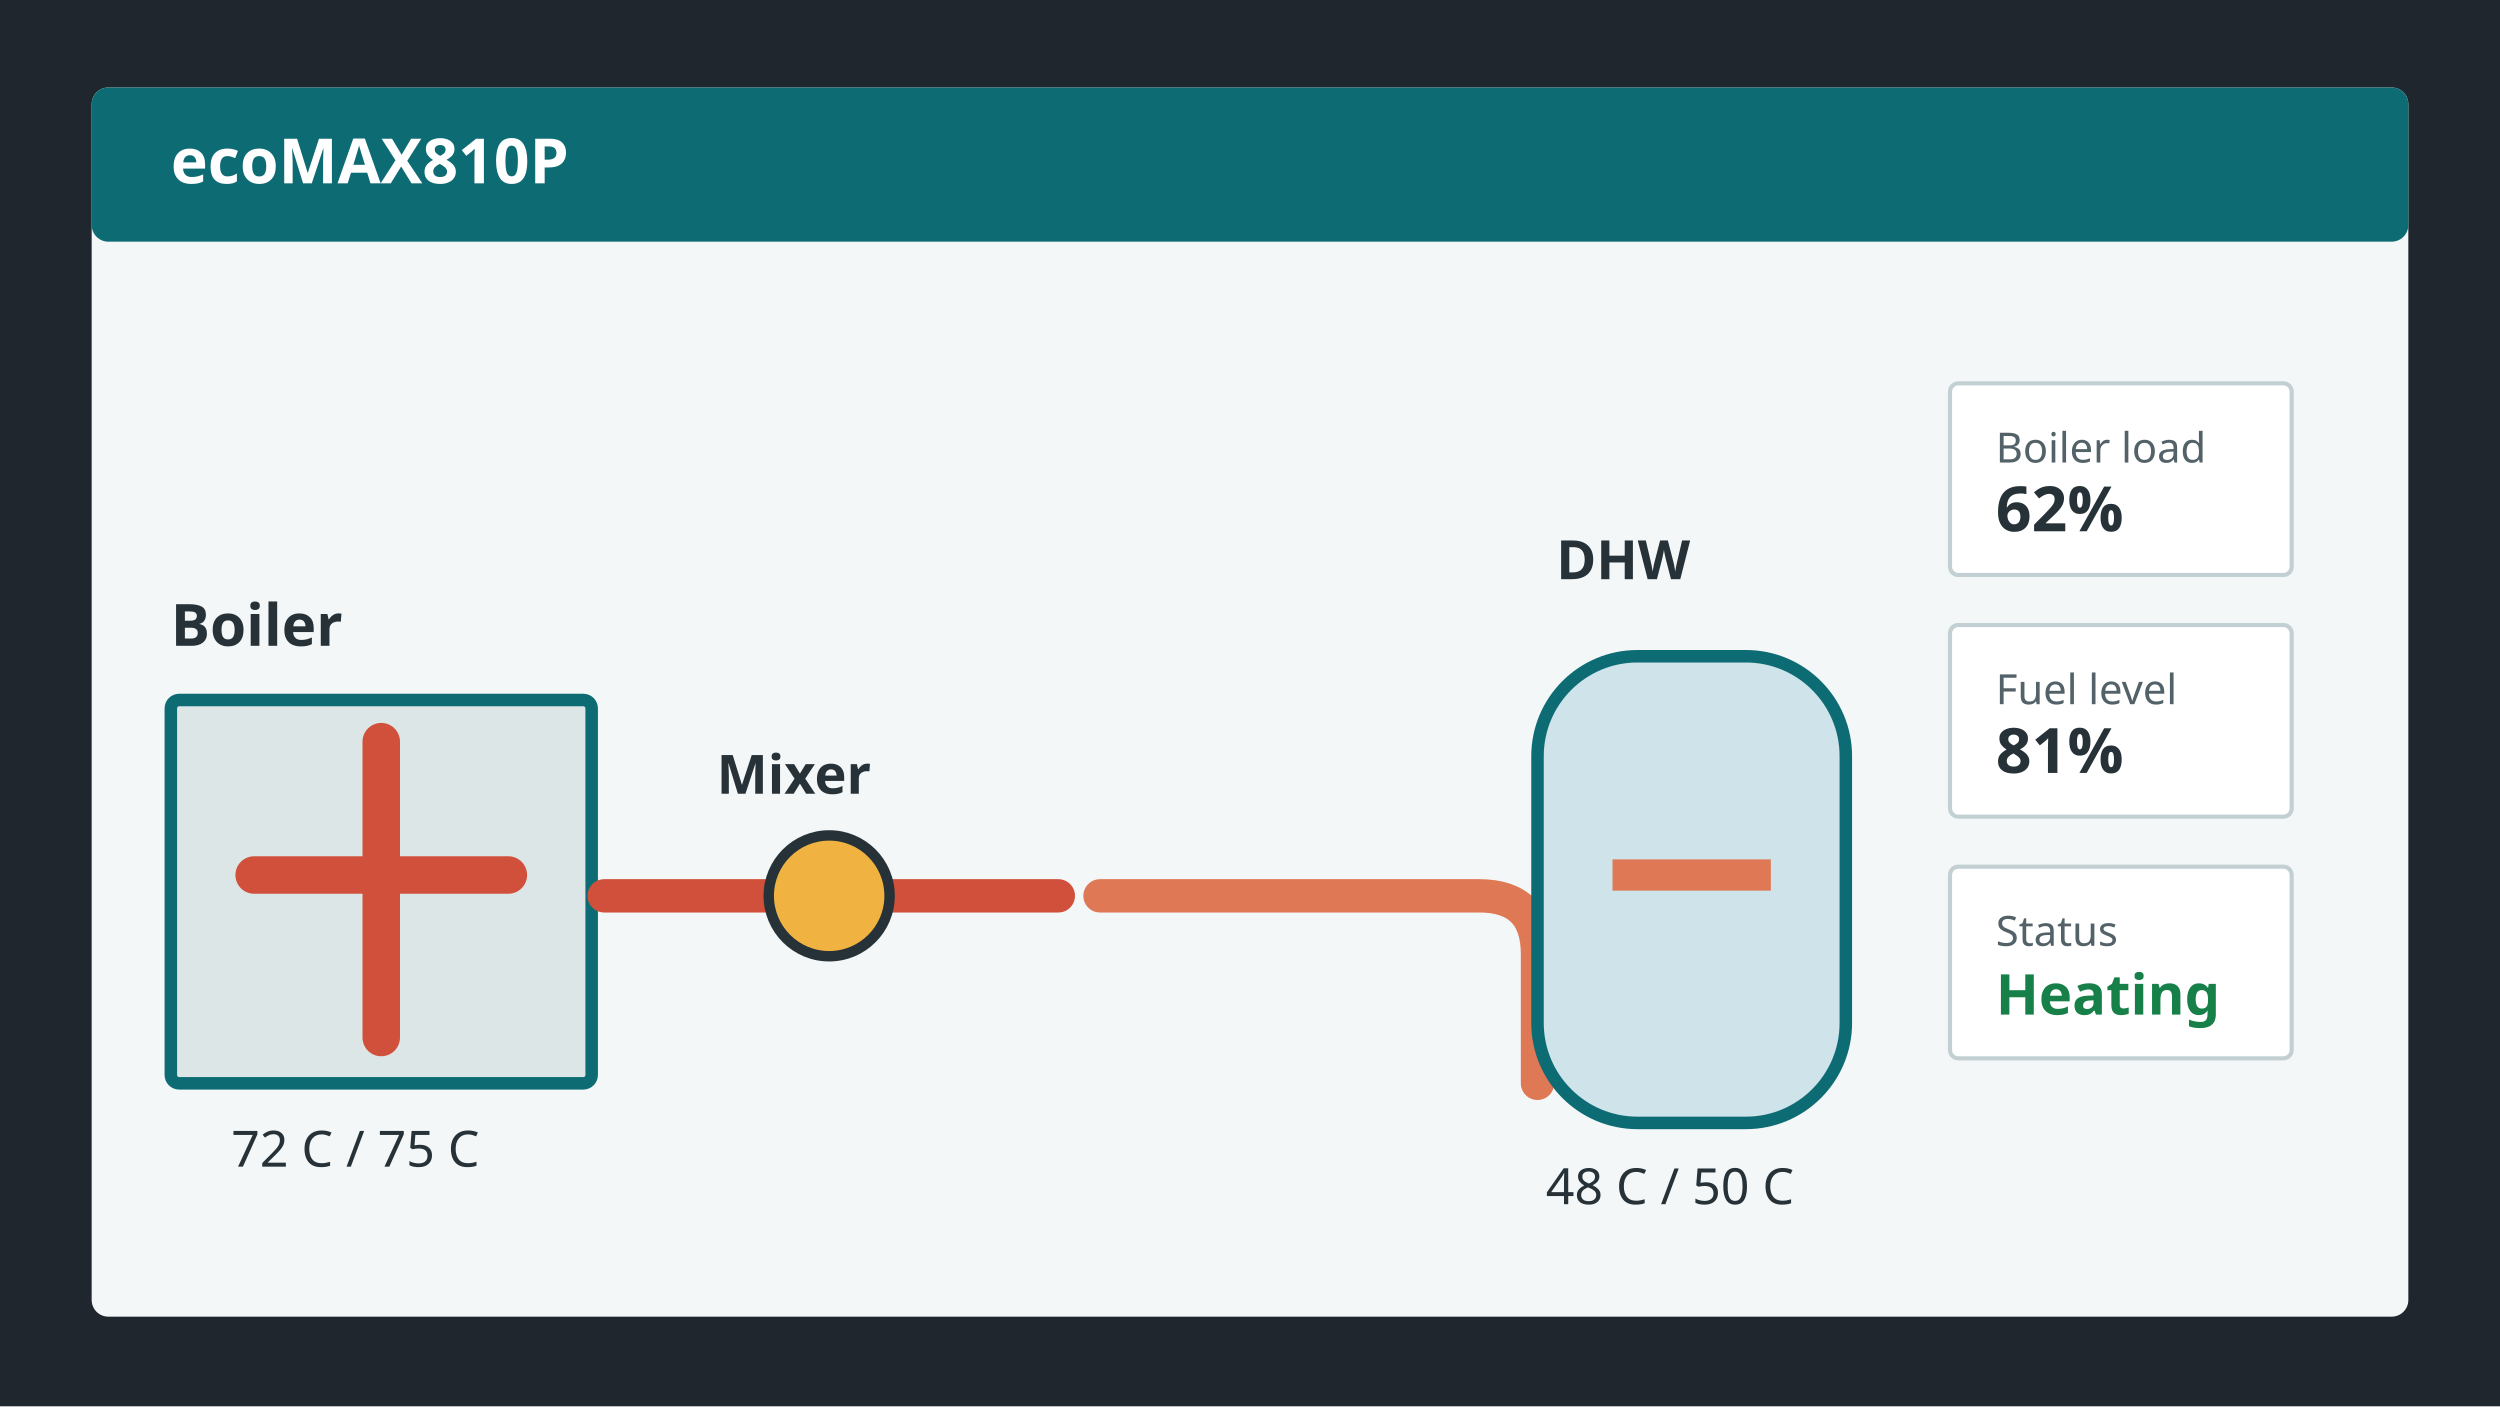
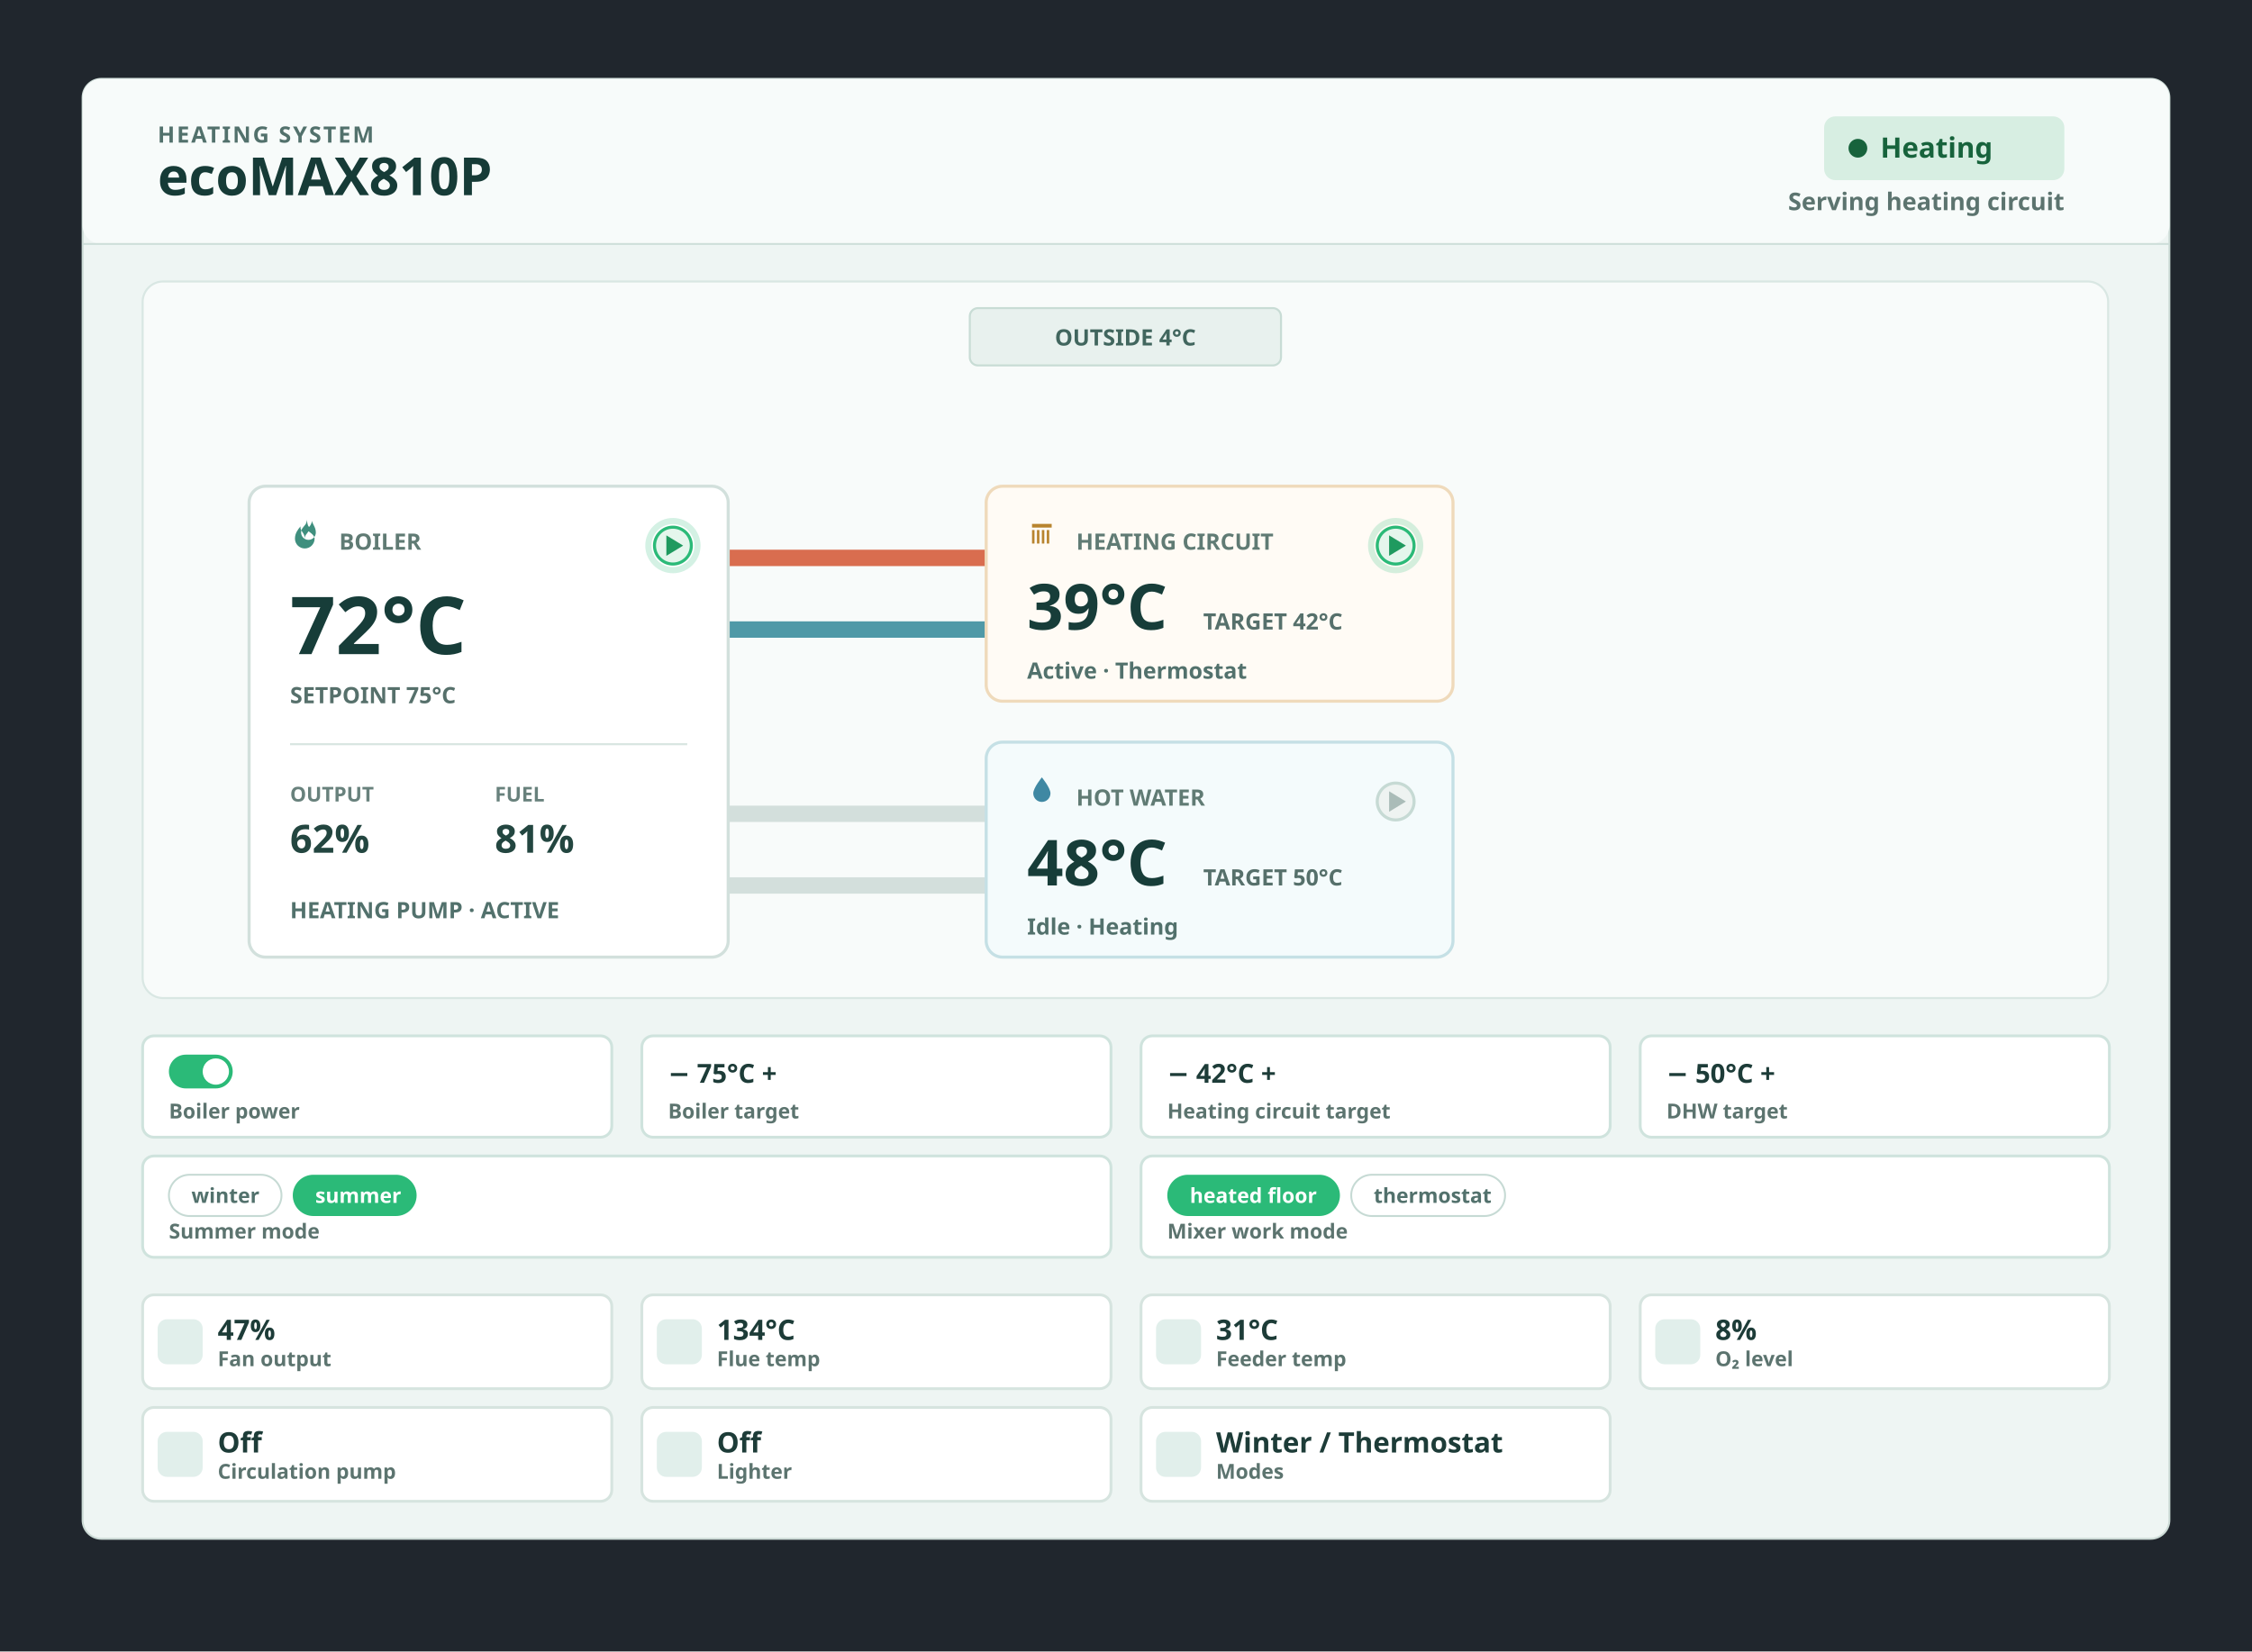
- <svg xmlns="http://www.w3.org/2000/svg" width="1200" height="675" viewBox="0 0 1200 675" role="img" aria-labelledby="title description">
-   <rect width="1200" height="675" fill="#20262d" />
-   <rect x="44" y="42" width="1112" height="590" rx="8" fill="#f4f7f8" />
-   <rect x="44" y="42" width="1112" height="74" rx="8" fill="#0d6b74" />
-   <text x="82" y="88" fill="#ffffff" font-family="sans-serif" font-size="30" font-weight="700">ecoMAX810P</text>
-   <text x="82" y="310" fill="#263238" font-family="sans-serif" font-size="28" font-weight="700">Boiler</text>
-   <rect x="82" y="336" width="202" height="184" rx="4" fill="#dce6e7" stroke="#0d6b74" stroke-width="6" />
-   <path d="M183 356v142M122 420h122" stroke="#d1503b" stroke-width="18" stroke-linecap="round" />
-   <text x="111" y="560" fill="#263238" font-family="sans-serif" font-size="24">72 C / 75 C</text>
-   <path d="M290 430h218" fill="none" stroke="#d1503b" stroke-width="16" stroke-linecap="round" />
-   <circle cx="398" cy="430" r="29" fill="#f0b341" stroke="#263238" stroke-width="5" />
-   <text x="344" y="381" fill="#263238" font-family="sans-serif" font-size="26" font-weight="700">Mixer</text>
-   <path d="M528 430h182q28 0 28 28v62" fill="none" stroke="#df7855" stroke-width="16" stroke-linecap="round" />
-   <rect x="738" y="315" width="148" height="224" rx="48" fill="#cee3ea" stroke="#0d6b74" stroke-width="6" />
-   <path d="M774 420h76" stroke="#df7855" stroke-width="15" />
-   <text x="747" y="278" fill="#263238" font-family="sans-serif" font-size="26" font-weight="700">DHW</text>
-   <text x="742" y="578" fill="#263238" font-family="sans-serif" font-size="24">48 C / 50 C</text>
-   <rect x="936" y="184" width="164" height="92" rx="4" fill="#ffffff" stroke="#c3d0d3" stroke-width="2" />
-   <text x="958" y="222" fill="#526268" font-family="sans-serif" font-size="20">Boiler load</text>
-   <text x="958" y="255" fill="#263238" font-family="sans-serif" font-size="30" font-weight="700">62%</text>
-   <rect x="936" y="300" width="164" height="92" rx="4" fill="#ffffff" stroke="#c3d0d3" stroke-width="2" />
-   <text x="958" y="338" fill="#526268" font-family="sans-serif" font-size="20">Fuel level</text>
-   <text x="958" y="371" fill="#263238" font-family="sans-serif" font-size="30" font-weight="700">81%</text>
-   <rect x="936" y="416" width="164" height="92" rx="4" fill="#ffffff" stroke="#c3d0d3" stroke-width="2" />
-   <text x="958" y="454" fill="#526268" font-family="sans-serif" font-size="20">Status</text>
-   <text x="958" y="487" fill="#178048" font-family="sans-serif" font-size="27" font-weight="700">Heating</text>
+ <svg xmlns="http://www.w3.org/2000/svg" width="1200" height="880" viewBox="0 0 1200 880" role="img" aria-labelledby="title description" font-family="sans-serif">
+   <rect width="1200" height="880" fill="#20262d" />
+   <rect x="44" y="42" width="1112" height="778" rx="10" fill="#eef5f3" stroke="#cbdad5" stroke-width="1" />
+   <rect x="44" y="42" width="1112" height="88" rx="10" fill="#f7fbfa" />
+   <line x1="44" y1="130" x2="1156" y2="130" stroke="#ceded9" stroke-width="1" />
+   <text x="84" y="76" fill="#52716c" font-size="12" font-weight="800" letter-spacing="1">HEATING SYSTEM</text>
+   <text x="84" y="104" fill="#163b37" font-size="28" font-weight="700">ecoMAX810P</text>
+   <rect x="972" y="62" width="128" height="34" rx="6" fill="#d7eee2" />
+   <circle cx="990" cy="79" r="5" fill="#17633c" />
+   <text x="1002" y="84" fill="#17633c" font-size="15" font-weight="700">Heating</text>
+   <text x="1100" y="112" text-anchor="end" fill="#5c746f" font-size="13" font-weight="700">Serving heating circuit</text>
+   <g transform="translate(76 150) scale(1.091)">
+     <rect width="960" height="350" rx="10" fill="#f8fbfa" stroke="#d9e7e3" stroke-width="1" />
+     <g transform="translate(480 27)">
+       <rect x="-76" y="-14" width="152" height="28" rx="4" fill="#e8f1ee" stroke="#c8dcd5" stroke-width="1" />
+       <text text-anchor="middle" dominant-baseline="central" fill="#41665e" font-size="11" font-weight="800">OUTSIDE 4°C</text>
+     </g>
+     <path d="M286 135 H412" fill="none" stroke="#d96d4f" stroke-width="8" stroke-linecap="round" />
+     <path d="M412 170 H286" fill="none" stroke="#4f99a7" stroke-width="8" stroke-linecap="round" />
+     <path d="M286 260 H412" fill="none" stroke="#d3dfdc" stroke-width="8" stroke-linecap="round" />
+     <path d="M412 295 H286" fill="none" stroke="#d3dfdc" stroke-width="8" stroke-linecap="round" />
+     <g transform="translate(52 100)">
+       <rect width="234" height="230" rx="8" fill="#fff" stroke="#d2e0dc" stroke-width="1.5" />
+       <g transform="translate(20 16) scale(0.6)">
+         <path fill="#3f8f7e" d="M13.5 0s.5 2.5-1 4.5S9 8 9 11a6 6 0 0 0 12 0c0-4.5-3-7-3-9.5 0 0-.5 2.5-2 4.5S13.5 0 13.5 0ZM12 24a8 8 0 0 1-8-8c0-4.5 2.5-7.5 4.5-10C8 10 12 11 12 16c0-3 2-4 3-6 0 0 5 3 5 6a8 8 0 0 1-8 8Z" />
+       </g>
+       <text x="44" y="31" fill="#607b74" font-size="11" font-weight="800">BOILER</text>
+       <text x="20" y="82" fill="#173d39" font-size="39" font-weight="800">72°C</text>
+       <text x="20" y="106" fill="#56706b" font-size="11" font-weight="800">SETPOINT 75°C</text>
+       <line x1="20" y1="126" x2="214" y2="126" stroke="#d8e5e1" stroke-width="1" />
+       <text x="20" y="154" fill="#68817c" font-size="10" font-weight="800">OUTPUT</text>
+       <text x="20" y="179" fill="#234640" font-size="19" font-weight="800">62%</text>
+       <text x="120" y="154" fill="#68817c" font-size="10" font-weight="800">FUEL</text>
+       <text x="120" y="179" fill="#234640" font-size="19" font-weight="800">81%</text>
+       <text x="20" y="211" fill="#52716c" font-size="11" font-weight="800">HEATING PUMP · ACTIVE</text>
+       <g transform="translate(207 29)">
+         <circle r="12" fill="none" stroke="#2bba7833" stroke-width="3" />
+         <circle r="9" fill="#e4f6ec" stroke="#2bba78" stroke-width="1.5" />
+         <path fill="#1f9a5f" d="M-3.2 -5.0 L5.0 0 L-3.2 5.0 Z" />
+       </g>
+     </g>
+     <g transform="translate(412 100)">
+       <rect width="228" height="105" rx="8" fill="#fffbf5" stroke="#efdabb" stroke-width="1.5" />
+       <g transform="translate(20 16) scale(0.6)">
+         <path fill="#b8842f" d="M4 4h16v3H4V4Zm0 5h2v11H4V9Zm4 0h2v11H8V9Zm4 0h2v11h-2V9Zm4 0h2v11h-2V9Z" />
+       </g>
+       <text x="44" y="31" fill="#607b74" font-size="11" font-weight="800">HEATING CIRCUIT</text>
+       <text x="20" y="70" fill="#173d39" font-size="31" font-weight="800">39°C</text>
+       <text x="106" y="70" fill="#56706b" font-size="11" font-weight="800">TARGET 42°C</text>
+       <text x="20" y="94" fill="#52716c" font-size="11" font-weight="800">Active · Thermostat</text>
+       <g transform="translate(200 29)">
+         <circle r="12" fill="none" stroke="#2bba7833" stroke-width="3" />
+         <circle r="9" fill="#e4f6ec" stroke="#2bba78" stroke-width="1.5" />
+         <path fill="#1f9a5f" d="M-3.2 -5.0 L5.0 0 L-3.2 5.0 Z" />
+       </g>
+     </g>
+     <g transform="translate(412 225)">
+       <rect width="228" height="105" rx="8" fill="#f4fbfc" stroke="#c5e0e5" stroke-width="1.5" />
+       <g transform="translate(20 16) scale(0.6)">
+         <path fill="#3f88a3" d="M12 2s7 8.5 7 13a7 7 0 1 1-14 0c0-4.5 7-13 7-13Z" />
+       </g>
+       <text x="44" y="31" fill="#607b74" font-size="11" font-weight="800">HOT WATER</text>
+       <text x="20" y="70" fill="#173d39" font-size="31" font-weight="800">48°C</text>
+       <text x="106" y="70" fill="#56706b" font-size="11" font-weight="800">TARGET 50°C</text>
+       <text x="20" y="94" fill="#52716c" font-size="11" font-weight="800">Idle · Heating</text>
+       <g transform="translate(200 29)">
+         <circle r="9" fill="#eef3f1" stroke="#c6dad4" stroke-width="1.5" />
+         <path fill="#aabcb8" d="M-3.2 -5.0 L5.0 0 L-3.2 5.0 Z" />
+       </g>
+     </g>
+   </g>
+   <g font-size="11" font-weight="700" fill="#5c746f">
+     <rect x="76" y="552" width="250" height="54" rx="6" fill="#fff" stroke="#cfe3dd" stroke-width="1.5" />
+     <rect x="90" y="562" width="34" height="18" rx="9" fill="#2bba78" />
+     <circle cx="115" cy="571" r="7" fill="#fff" />
+     <text x="90" y="596">Boiler power</text>
+     <rect x="342" y="552" width="250" height="54" rx="6" fill="#fff" stroke="#cfe3dd" stroke-width="1.5" />
+     <text x="356" y="577" font-size="14" font-weight="800" fill="#1d3c38">− 75°C +</text>
+     <text x="356" y="596">Boiler target</text>
+     <rect x="608" y="552" width="250" height="54" rx="6" fill="#fff" stroke="#cfe3dd" stroke-width="1.5" />
+     <text x="622" y="577" font-size="14" font-weight="800" fill="#1d3c38">− 42°C +</text>
+     <text x="622" y="596">Heating circuit target</text>
+     <rect x="874" y="552" width="250" height="54" rx="6" fill="#fff" stroke="#cfe3dd" stroke-width="1.5" />
+     <text x="888" y="577" font-size="14" font-weight="800" fill="#1d3c38">− 50°C +</text>
+     <text x="888" y="596">DHW target</text>
+     <rect x="76" y="616" width="516" height="54" rx="6" fill="#fff" stroke="#cfe3dd" stroke-width="1.5" />
+     <rect x="90" y="626" width="60" height="22" rx="11" fill="#fff" stroke="#c6dad4" />
+     <text x="102" y="641" fill="#52716c" font-weight="800">winter</text>
+     <rect x="156" y="626" width="66" height="22" rx="11" fill="#2bba78" />
+     <text x="168" y="641" fill="#fff" font-weight="800">summer</text>
+     <text x="90" y="660">Summer mode</text>
+     <rect x="608" y="616" width="516" height="54" rx="6" fill="#fff" stroke="#cfe3dd" stroke-width="1.5" />
+     <rect x="622" y="626" width="92" height="22" rx="11" fill="#2bba78" />
+     <text x="634" y="641" fill="#fff" font-weight="800">heated floor</text>
+     <rect x="720" y="626" width="82" height="22" rx="11" fill="#fff" stroke="#c6dad4" />
+     <text x="732" y="641" fill="#52716c" font-weight="800">thermostat</text>
+     <text x="622" y="660">Mixer work mode</text>
+   </g>
+   <g>
+     <rect x="76" y="690" width="250" height="50" rx="6" fill="#fff" stroke="#d6e4df" stroke-width="1.5" />
+     <rect x="84" y="703" width="24" height="24" rx="5" fill="#e1efeb" />
+     <text x="116" y="714" fill="#1d3c38" font-size="15" font-weight="800">47%</text>
+     <text x="116" y="728" fill="#5c746f" font-size="11" font-weight="700">Fan output</text>
+     <rect x="342" y="690" width="250" height="50" rx="6" fill="#fff" stroke="#d6e4df" stroke-width="1.5" />
+     <rect x="350" y="703" width="24" height="24" rx="5" fill="#e1efeb" />
+     <text x="382" y="714" fill="#1d3c38" font-size="15" font-weight="800">134°C</text>
+     <text x="382" y="728" fill="#5c746f" font-size="11" font-weight="700">Flue temp</text>
+     <rect x="608" y="690" width="250" height="50" rx="6" fill="#fff" stroke="#d6e4df" stroke-width="1.5" />
+     <rect x="616" y="703" width="24" height="24" rx="5" fill="#e1efeb" />
+     <text x="648" y="714" fill="#1d3c38" font-size="15" font-weight="800">31°C</text>
+     <text x="648" y="728" fill="#5c746f" font-size="11" font-weight="700">Feeder temp</text>
+     <rect x="874" y="690" width="250" height="50" rx="6" fill="#fff" stroke="#d6e4df" stroke-width="1.5" />
+     <rect x="882" y="703" width="24" height="24" rx="5" fill="#e1efeb" />
+     <text x="914" y="714" fill="#1d3c38" font-size="15" font-weight="800">8%</text>
+     <text x="914" y="728" fill="#5c746f" font-size="11" font-weight="700">O₂ level</text>
+     <rect x="76" y="750" width="250" height="50" rx="6" fill="#fff" stroke="#d6e4df" stroke-width="1.5" />
+     <rect x="84" y="763" width="24" height="24" rx="5" fill="#e1efeb" />
+     <text x="116" y="774" fill="#1d3c38" font-size="15" font-weight="800">Off</text>
+     <text x="116" y="788" fill="#5c746f" font-size="11" font-weight="700">Circulation pump</text>
+     <rect x="342" y="750" width="250" height="50" rx="6" fill="#fff" stroke="#d6e4df" stroke-width="1.5" />
+     <rect x="350" y="763" width="24" height="24" rx="5" fill="#e1efeb" />
+     <text x="382" y="774" fill="#1d3c38" font-size="15" font-weight="800">Off</text>
+     <text x="382" y="788" fill="#5c746f" font-size="11" font-weight="700">Lighter</text>
+     <rect x="608" y="750" width="250" height="50" rx="6" fill="#fff" stroke="#d6e4df" stroke-width="1.5" />
+     <rect x="616" y="763" width="24" height="24" rx="5" fill="#e1efeb" />
+     <text x="648" y="774" fill="#1d3c38" font-size="15" font-weight="800">Winter / Thermostat</text>
+     <text x="648" y="788" fill="#5c746f" font-size="11" font-weight="700">Modes</text>
+   </g>
</svg>
